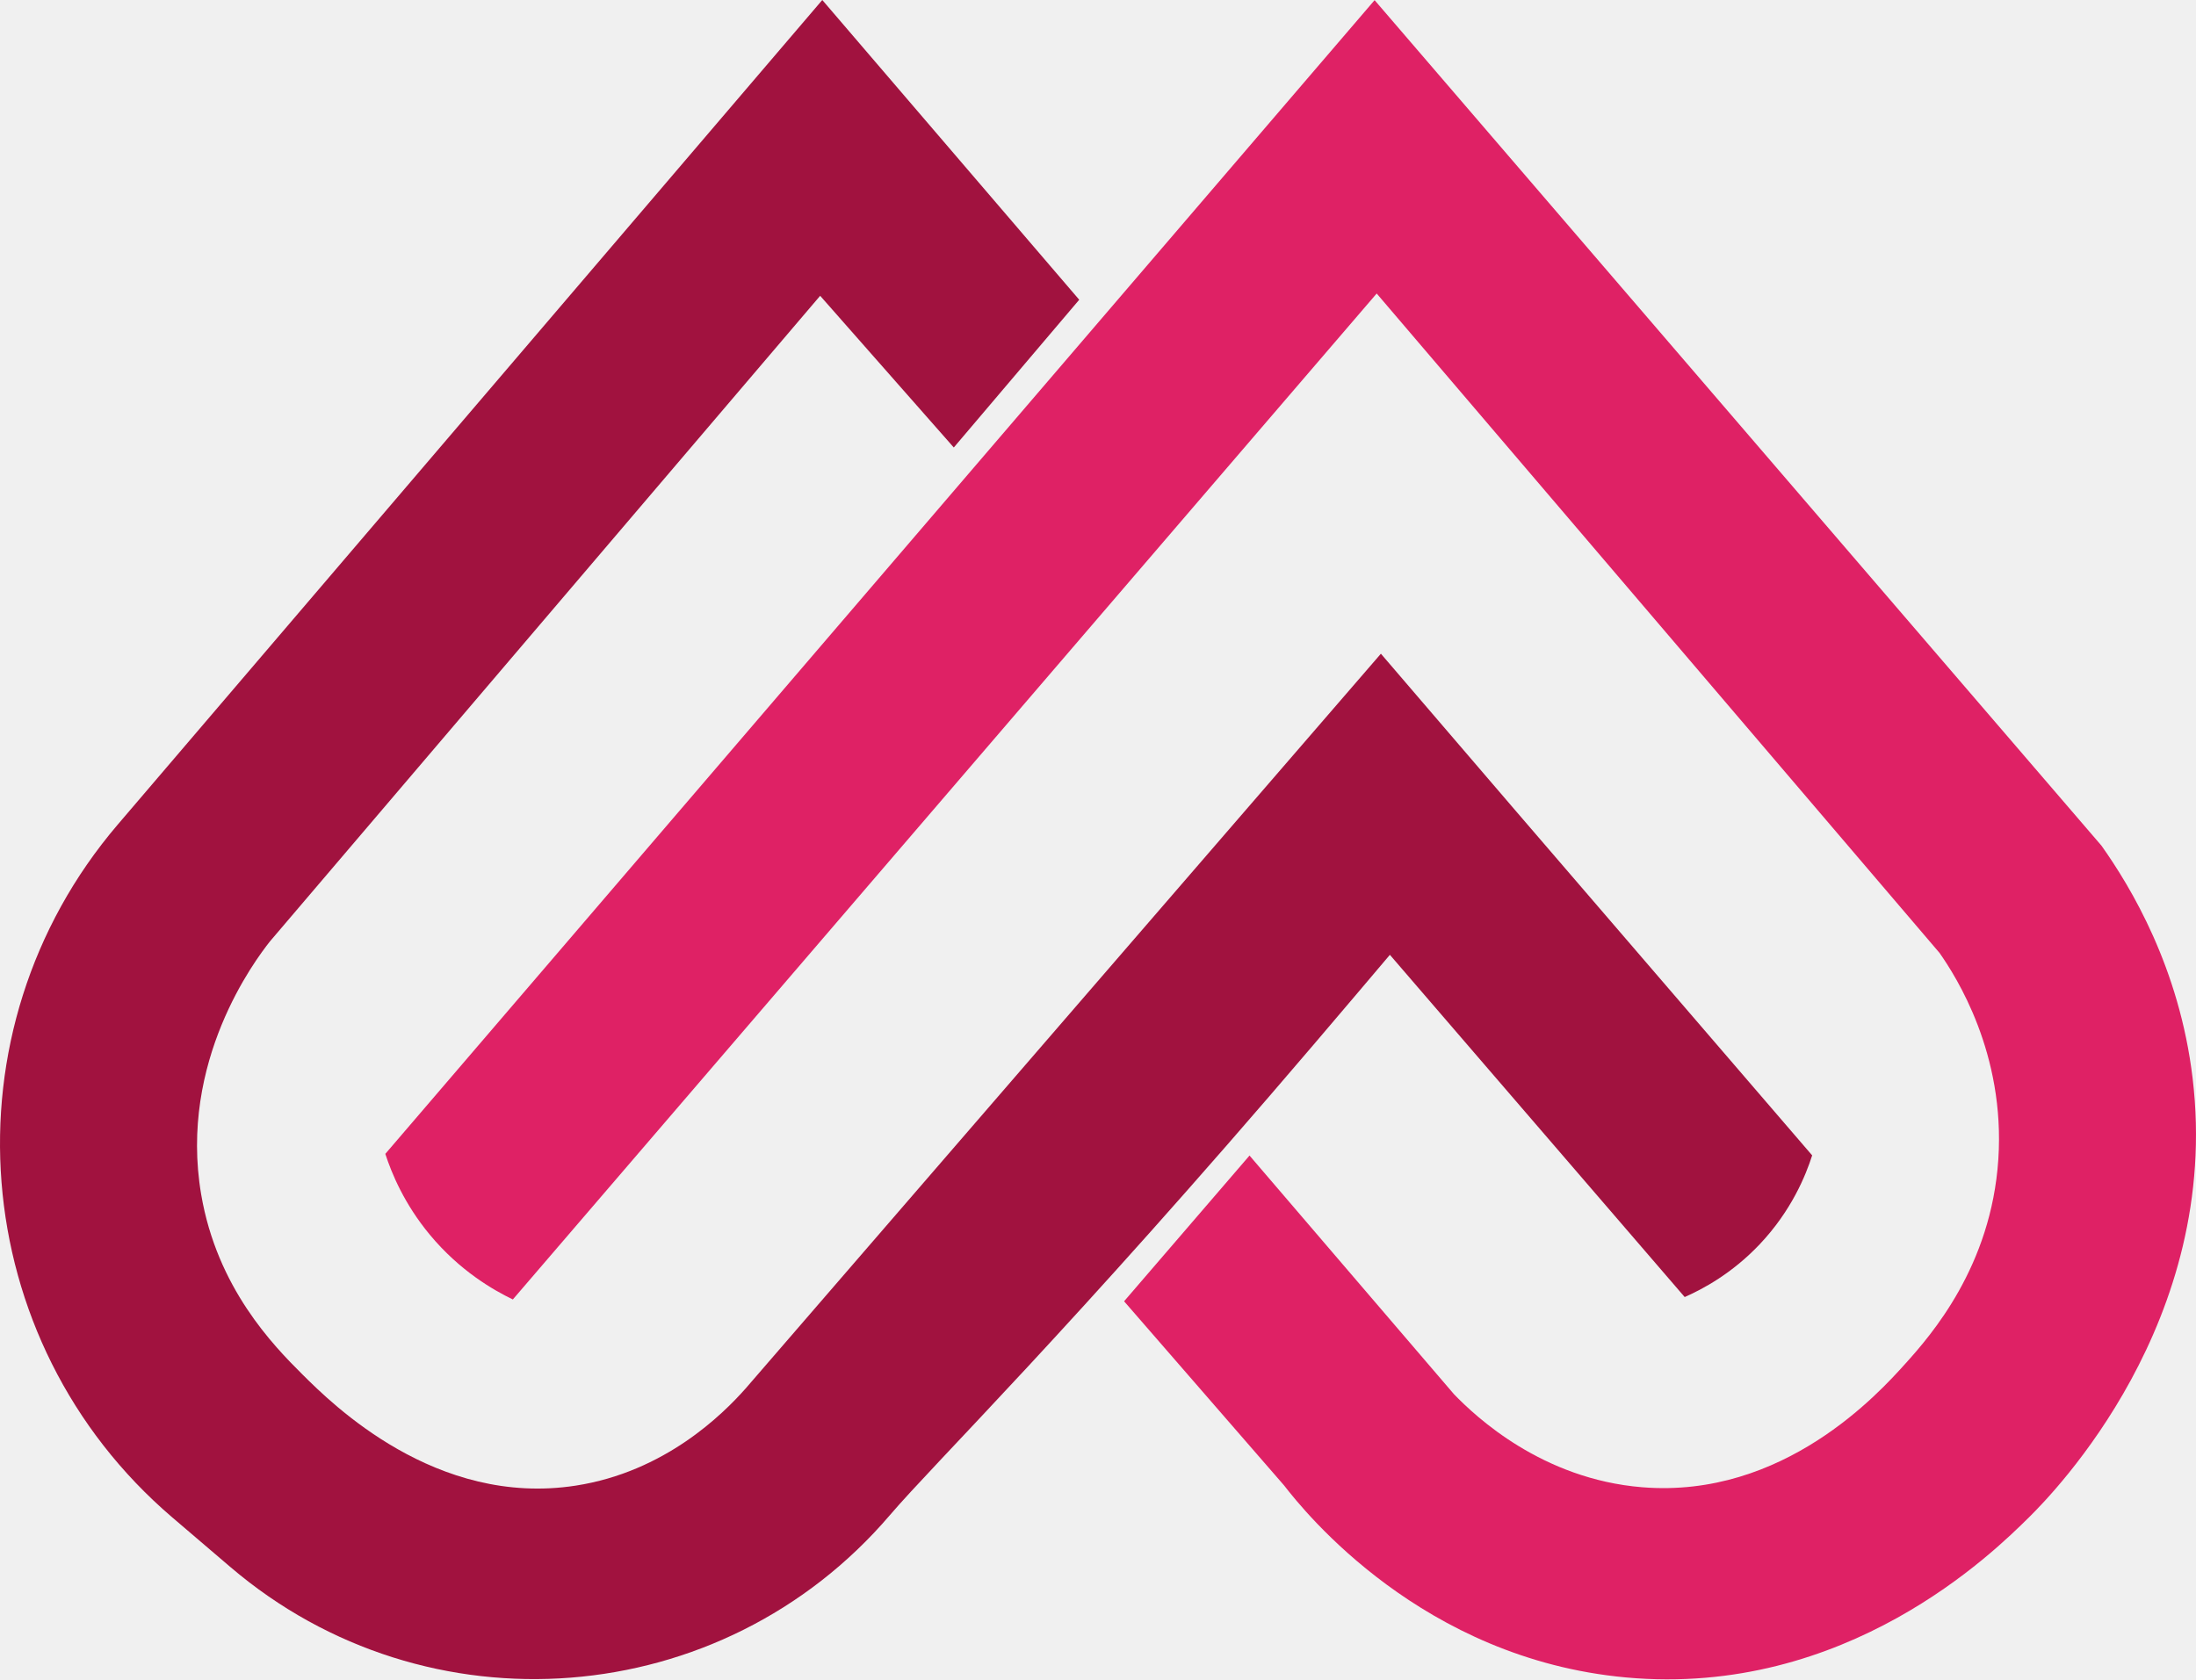
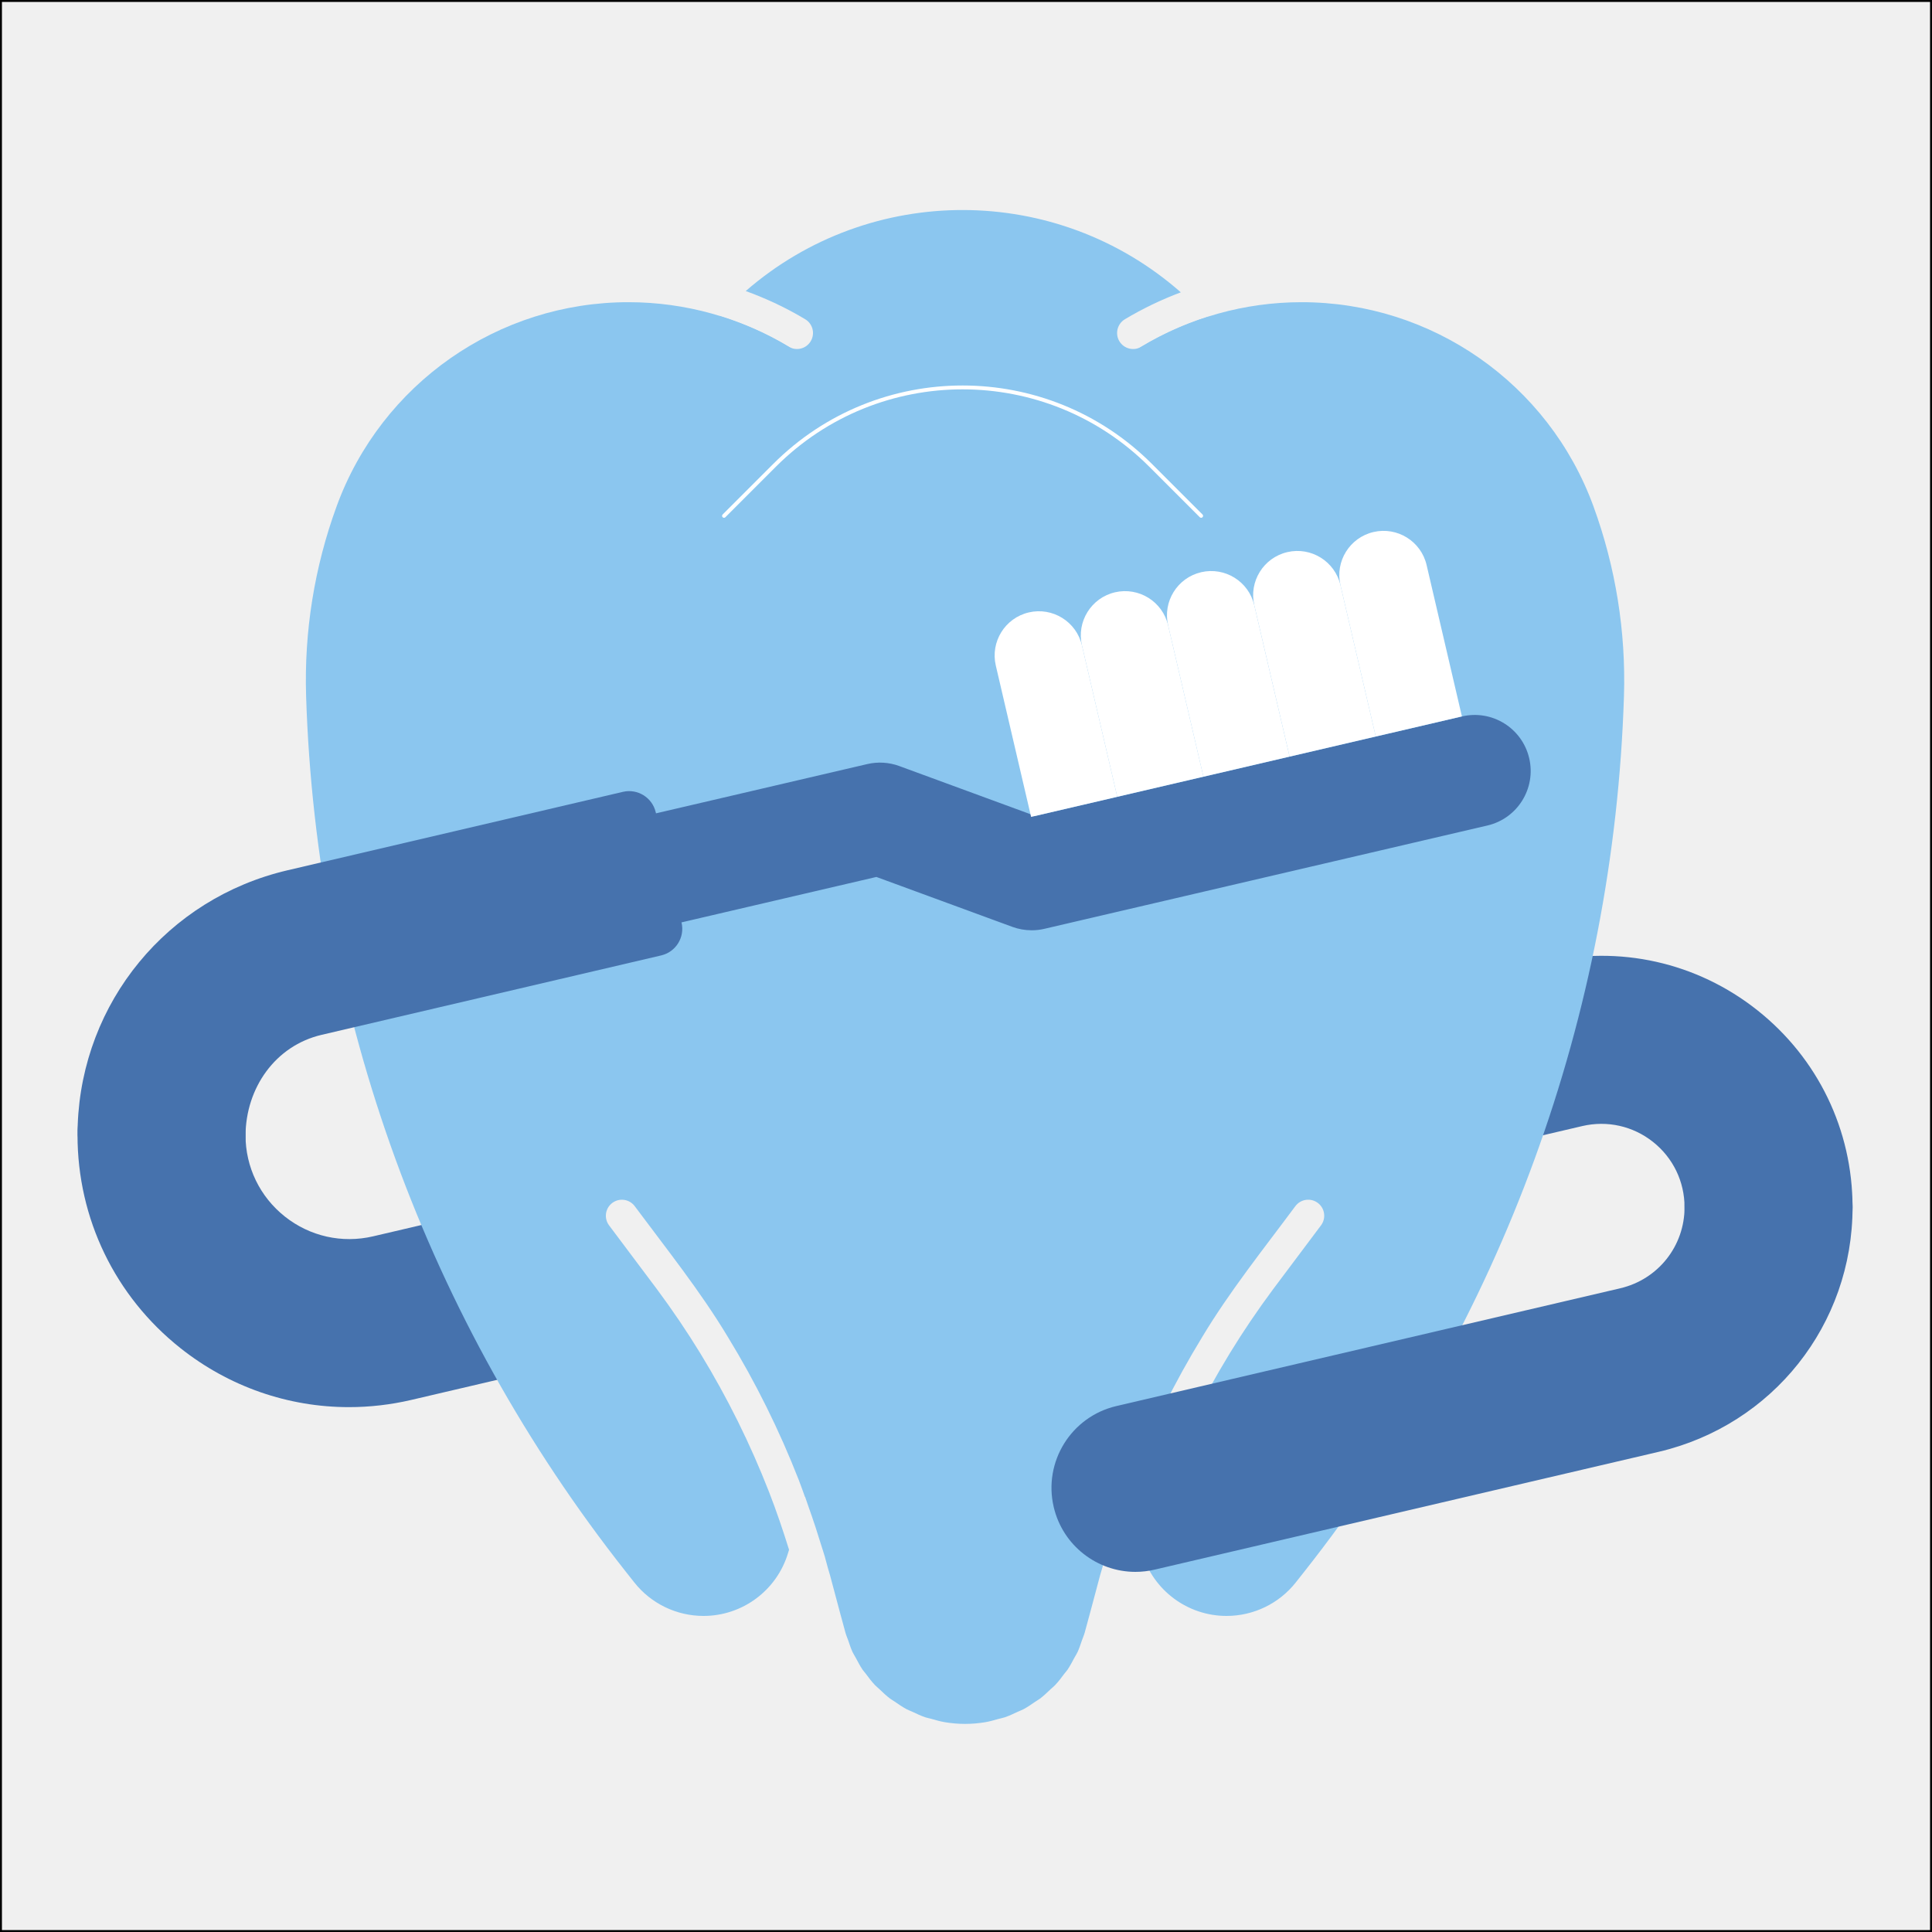
- <svg xmlns="http://www.w3.org/2000/svg" id="Layer_1" data-name="Layer 1" viewBox="0 0 1011.62 773.81">
+ <svg xmlns="http://www.w3.org/2000/svg" id="Layer_1" data-name="Layer 1" viewBox="0 0 1001 1001">
  <defs>
    <style>
      .cls-1 {
-         fill: #a1123f;
+         fill: #fff;
      }

-       .cls-2 {
-         fill: #df2165;
+       .cls-2, .cls-3 {
+         fill: #8bc6ef;
+       }
+ 
+       .cls-4 {
+         fill: #4672ad;
+       }
+ 
+       .cls-3 {
+         stroke: #fff;
+         stroke-linecap: round;
+         stroke-width: 2px;
+       }
+ 
+       .cls-3, .cls-5 {
+         stroke-miterlimit: 10;
+       }
+ 
+       .cls-5 {
+         fill: none;
+         stroke: #000;
      }
    </style>
  </defs>
-   <path class="cls-1" d="M106.13,722.04l-26.75-22.85C-15.72,617.94-26.96,474.99,54.28,379.89L378.8,0c39.45,46.04,78.91,92.07,118.36,138.11-19.26,22.69-38.52,45.39-57.78,68.08-20.52-23.3-41.04-46.6-61.56-69.9-84.5,99.17-168.99,198.34-253.49,297.5-6.69,8.5-42.09,55.19-31.66,116.55,7.33,43.1,33.22,69.6,46.65,82.96,13.67,13.6,61.49,61.18,125.88,51.23,41.04-6.34,67.68-32.78,78.3-44.78,97.54-112.85,195.09-225.69,292.63-338.54,20.52,23.92,41.04,47.84,61.56,71.77,45.7,53.13,91.41,106.25,137.11,159.38-2.91,9.12-9.48,25.47-24.23,41.03-12.68,13.38-26.11,20.56-34.49,24.25-45.27-52.56-90.54-105.13-135.81-157.69-7.92,9.36-20.15,23.81-35.12,41.37-112.39,131.83-174.37,192.41-195.23,216.83-77.3,90.48-213.31,101.18-303.8,23.88Z" />
-   <path class="cls-2" d="M177.51,531.66C329.42,354.47,481.33,177.27,633.23,.07c111.62,129.86,223.23,259.73,334.85,389.59,13.58,19.17,35.92,56.29,41.99,107.2,13.37,112.04-63.91,190.94-75.45,202.34-16.14,15.94-84.01,82.99-185.51,73.72-93.94-8.58-148.14-76.28-157.6-88.51-24.56-28.27-49.12-56.54-73.68-84.82,19.26-22.38,38.52-44.77,57.78-67.15,31.4,36.66,62.8,73.32,94.2,109.98,10.08,10.42,40.59,39.12,86.72,42.86,65.12,5.27,109.05-43.45,121.18-56.92,11.95-13.26,39.59-44.85,42.85-94.18,3.23-48.81-19.44-84.18-27.07-95.09-86.43-101.28-172.86-202.56-259.3-303.85-132.65,154.5-265.29,309.01-397.94,463.51-9.05-4.35-24.45-13.21-38.24-29.82-11.75-14.16-17.58-28.24-20.52-37.29Z" />
+   <g>
+     <g>
+       <path class="cls-4" d="M291.02,707.1l-77.87,18.21c-10.75,2.51-21.6,3.75-32.36,3.75-31.4,0-62.03-10.53-87.29-30.56-33.9-26.89-53.34-67.12-53.34-110.39,0-24.04,19.48-43.52,43.52-43.52s43.52,19.48,43.52,43.52c0,16.54,7.43,31.92,20.39,42.2,12.96,10.28,29.63,14.02,45.73,10.25l80.13-18.74,17.55,85.29Z" />
+       <path class="cls-4" d="M434.85,584.07l365.14-85.39c38.93-9.1,79.23-.08,110.55,24.76,31.33,24.85,49.29,62.03,49.29,102.01,0,24.04-19.48,43.52-43.52,43.52s-43.52-19.49-43.52-43.52c0-13.26-5.96-25.58-16.34-33.81-10.38-8.24-23.74-11.22-36.64-8.21l-369.39,86.38-15.58-85.75Z" />
+     </g>
+     <path class="cls-2" d="M625.4,164.28c-11.88,3.8-23.34,8.93-34.03,15.36-3.93,2.37-9.03,1.1-11.39-2.82-2.37-3.92-1.09-9.03,2.83-11.4,9.21-5.53,18.93-10.17,28.99-13.96-64.36-56.63-160.82-56.86-225.42-.67,10.7,3.9,21.06,8.75,30.83,14.63,3.93,2.36,5.19,7.46,2.83,11.39-2.36,3.93-7.47,5.19-11.39,2.83-11.28-6.78-23.41-12.1-35.99-15.95l-20.23,20.23,146.31,146.3,146.3-146.3-19.63-19.63Z" />
+     <path class="cls-2" d="M825.57,262.27c-23.22-63.53-83.69-105.76-151.32-105.7-29.21,.02-57.86,8-82.89,23.06l-91.36,55-91.36-55c-25.02-15.06-53.68-23.04-82.89-23.06-67.64-.06-128.1,42.17-151.32,105.7-11.52,31.51-16.89,64.92-15.83,98.45,5.22,164.86,63.17,323.7,165.32,453.19l4.68,5.93c8.67,10.99,21.9,17.4,35.9,17.4,20.15,0,37.93-13.2,43.77-32.49l.55-1.8c-3.14-10.07-6.52-20.06-10.35-29.89-9.7-24.9-21.62-48.95-35.55-71.75-6.97-11.4-14.48-22.48-22.44-33.21l-24.88-33.18-.03-.04c-2.75-3.67-2.01-8.87,1.66-11.62,3.67-2.75,8.87-2.01,11.62,1.66l.02,.03c16.52,22.23,33.91,43.91,48.21,67.69,14.45,23.65,26.8,48.57,36.87,74.4,1.11,2.85,2.09,5.74,3.14,8.61l.04-.15c.57,1.56,1.06,3.15,1.62,4.71,1.34,3.76,2.64,7.53,3.88,11.32,1,3.06,1.96,6.12,2.9,9.2,.58,1.89,1.23,3.76,1.78,5.65l1.6,5.9c.36,1.29,.78,2.56,1.13,3.85l5.1,19.11,2.91,10.71c.37,1.34,.94,2.58,1.39,3.88,.72,2.09,1.38,4.2,2.31,6.19,.49,1.05,1.15,1.99,1.69,3.01,1.1,2.07,2.17,4.15,3.49,6.09,.48,.7,1.08,1.3,1.58,1.98,1.55,2.1,3.12,4.18,4.92,6.07,.66,.69,1.43,1.25,2.11,1.91,1.81,1.75,3.63,3.5,5.64,5.01,.71,.54,1.51,.94,2.24,1.45,2.1,1.47,4.21,2.92,6.48,4.12,.88,.46,1.83,.77,2.72,1.19,2.25,1.06,4.51,2.14,6.86,2.93,.95,.32,1.97,.47,2.94,.75,2.36,.67,4.71,1.37,7.13,1.77,3.42,.56,6.91,.88,10.47,.88s7.05-.31,10.47-.88c2.33-.39,4.58-1.06,6.85-1.7,1.07-.3,2.18-.47,3.22-.82,2.3-.78,4.49-1.83,6.69-2.86,.95-.45,1.96-.78,2.9-1.27,2.17-1.15,4.2-2.56,6.22-3.96,.82-.56,1.71-1.02,2.5-1.62,1.93-1.46,3.67-3.15,5.42-4.82,.76-.72,1.6-1.34,2.32-2.1,1.77-1.86,3.31-3.91,4.84-5.97,.53-.71,1.16-1.34,1.65-2.07,1.32-1.94,2.39-4.03,3.5-6.1,.54-1.01,1.19-1.95,1.68-3,.93-2,1.59-4.1,2.31-6.18,.45-1.31,1.03-2.55,1.4-3.9l2.9-10.69,5.11-19.13c.34-1.29,.77-2.55,1.12-3.83l1.6-5.91c.55-1.89,1.2-3.75,1.77-5.63,.94-3.09,1.91-6.18,2.92-9.25,1.24-3.8,2.55-7.57,3.89-11.33,.56-1.55,1.04-3.13,1.6-4.67l.04,.15c1.05-2.87,2.03-5.77,3.14-8.61,10.06-25.82,22.41-50.75,36.86-74.4,14.3-23.78,31.69-45.45,48.2-67.69,2.74-3.68,7.93-4.45,11.61-1.71,3.68,2.73,4.44,7.93,1.71,11.61l-.02,.03-.03,.04-24.88,33.18c-7.96,10.73-15.47,21.8-22.44,33.21-13.93,22.81-25.85,46.85-35.55,71.76-3.83,9.83-7.21,19.82-10.35,29.89l.54,1.8c5.83,19.29,23.61,32.49,43.77,32.49,14,0,27.23-6.41,35.9-17.4l4.68-5.93c102.15-129.5,160.1-288.34,165.32-453.19,1.06-33.53-4.31-66.94-15.83-98.45Z" />
+     <path class="cls-3" d="M375.13,267.27l26.19-26.19c53.8-53.8,141.02-53.8,194.82,0l26.19,26.19" />
+     <g>
+       <path class="cls-4" d="M534.49,481.99c-3.4,0-6.78-.59-10-1.78l-70.42-25.85-101,23.55c-15.6,3.66-31.21-6.06-34.84-21.67-3.64-15.6,6.06-31.21,21.67-34.84l109.45-25.52c5.51-1.29,11.28-.93,16.59,1.02l70.42,25.86,221.1-51.56c15.61-3.66,31.21,6.05,34.85,21.67,3.64,15.6-6.06,31.21-21.67,34.84l-229.55,53.53c-2.17,.51-4.38,.76-6.59,.76Z" />
+       <g>
+         <path class="cls-1" d="M533.06,317.3h0c-12.33,2.87-19.99,15.2-17.12,27.53l18.29,78.42,44.64-10.41-18.29-78.42c-2.87-12.33-15.2-19.99-27.53-17.12Z" />
+         <path class="cls-1" d="M577.7,306.88h0c-12.33,2.87-19.99,15.2-17.12,27.53l18.29,78.42,44.64-10.41-18.29-78.42c-2.87-12.33-15.2-19.99-27.53-17.12Z" />
+         <path class="cls-1" d="M622.34,296.47h0c-12.33,2.88-19.99,15.2-17.12,27.53l18.29,78.42,44.64-10.41-18.29-78.42c-2.88-12.33-15.2-19.99-27.53-17.12Z" />
+         <path class="cls-1" d="M666.99,286.06h0c-12.33,2.87-19.99,15.2-17.12,27.53l18.29,78.42,44.64-10.41-18.29-78.42c-2.87-12.33-15.2-19.99-27.53-17.12Z" />
+         <path class="cls-1" d="M711.63,275.65h0c-12.33,2.87-19.99,15.2-17.12,27.53l18.29,78.42,44.64-10.41-18.29-78.42c-2.87-12.33-15.2-19.99-27.53-17.12Z" />
+       </g>
+     </g>
+     <path class="cls-4" d="M588.28,814.41c-19.76,0-37.65-13.55-42.34-33.62-5.47-23.41,9.07-46.82,32.47-52.29l261.06-61.02c19.62-4.59,33.33-21.87,33.33-42.02,0-24.04,19.48-43.52,43.52-43.52s43.52,19.48,43.52,43.52c0,60.81-41.35,112.94-100.57,126.78l-261.06,61.02c-3.33,.78-6.66,1.15-9.94,1.15Z" />
+     <path class="cls-4" d="M339.74,420.83c-1.78-7.62-9.4-12.34-17.01-10.56l-173.75,40.63c-62.36,14.59-106.41,68.42-108.72,131.94-.97,26.76,18.78,50,45.53,48.73,22.98-1.09,41.29-20,41.42-43.22,.14-24.66,15.43-46.58,39.44-52.19l175.91-41.14c7.62-1.78,12.35-9.4,10.56-17.01l-13.37-57.18Z" />
+   </g>
+   <rect class="cls-5" x=".5" y=".5" width="1000" height="1000" />
</svg>
